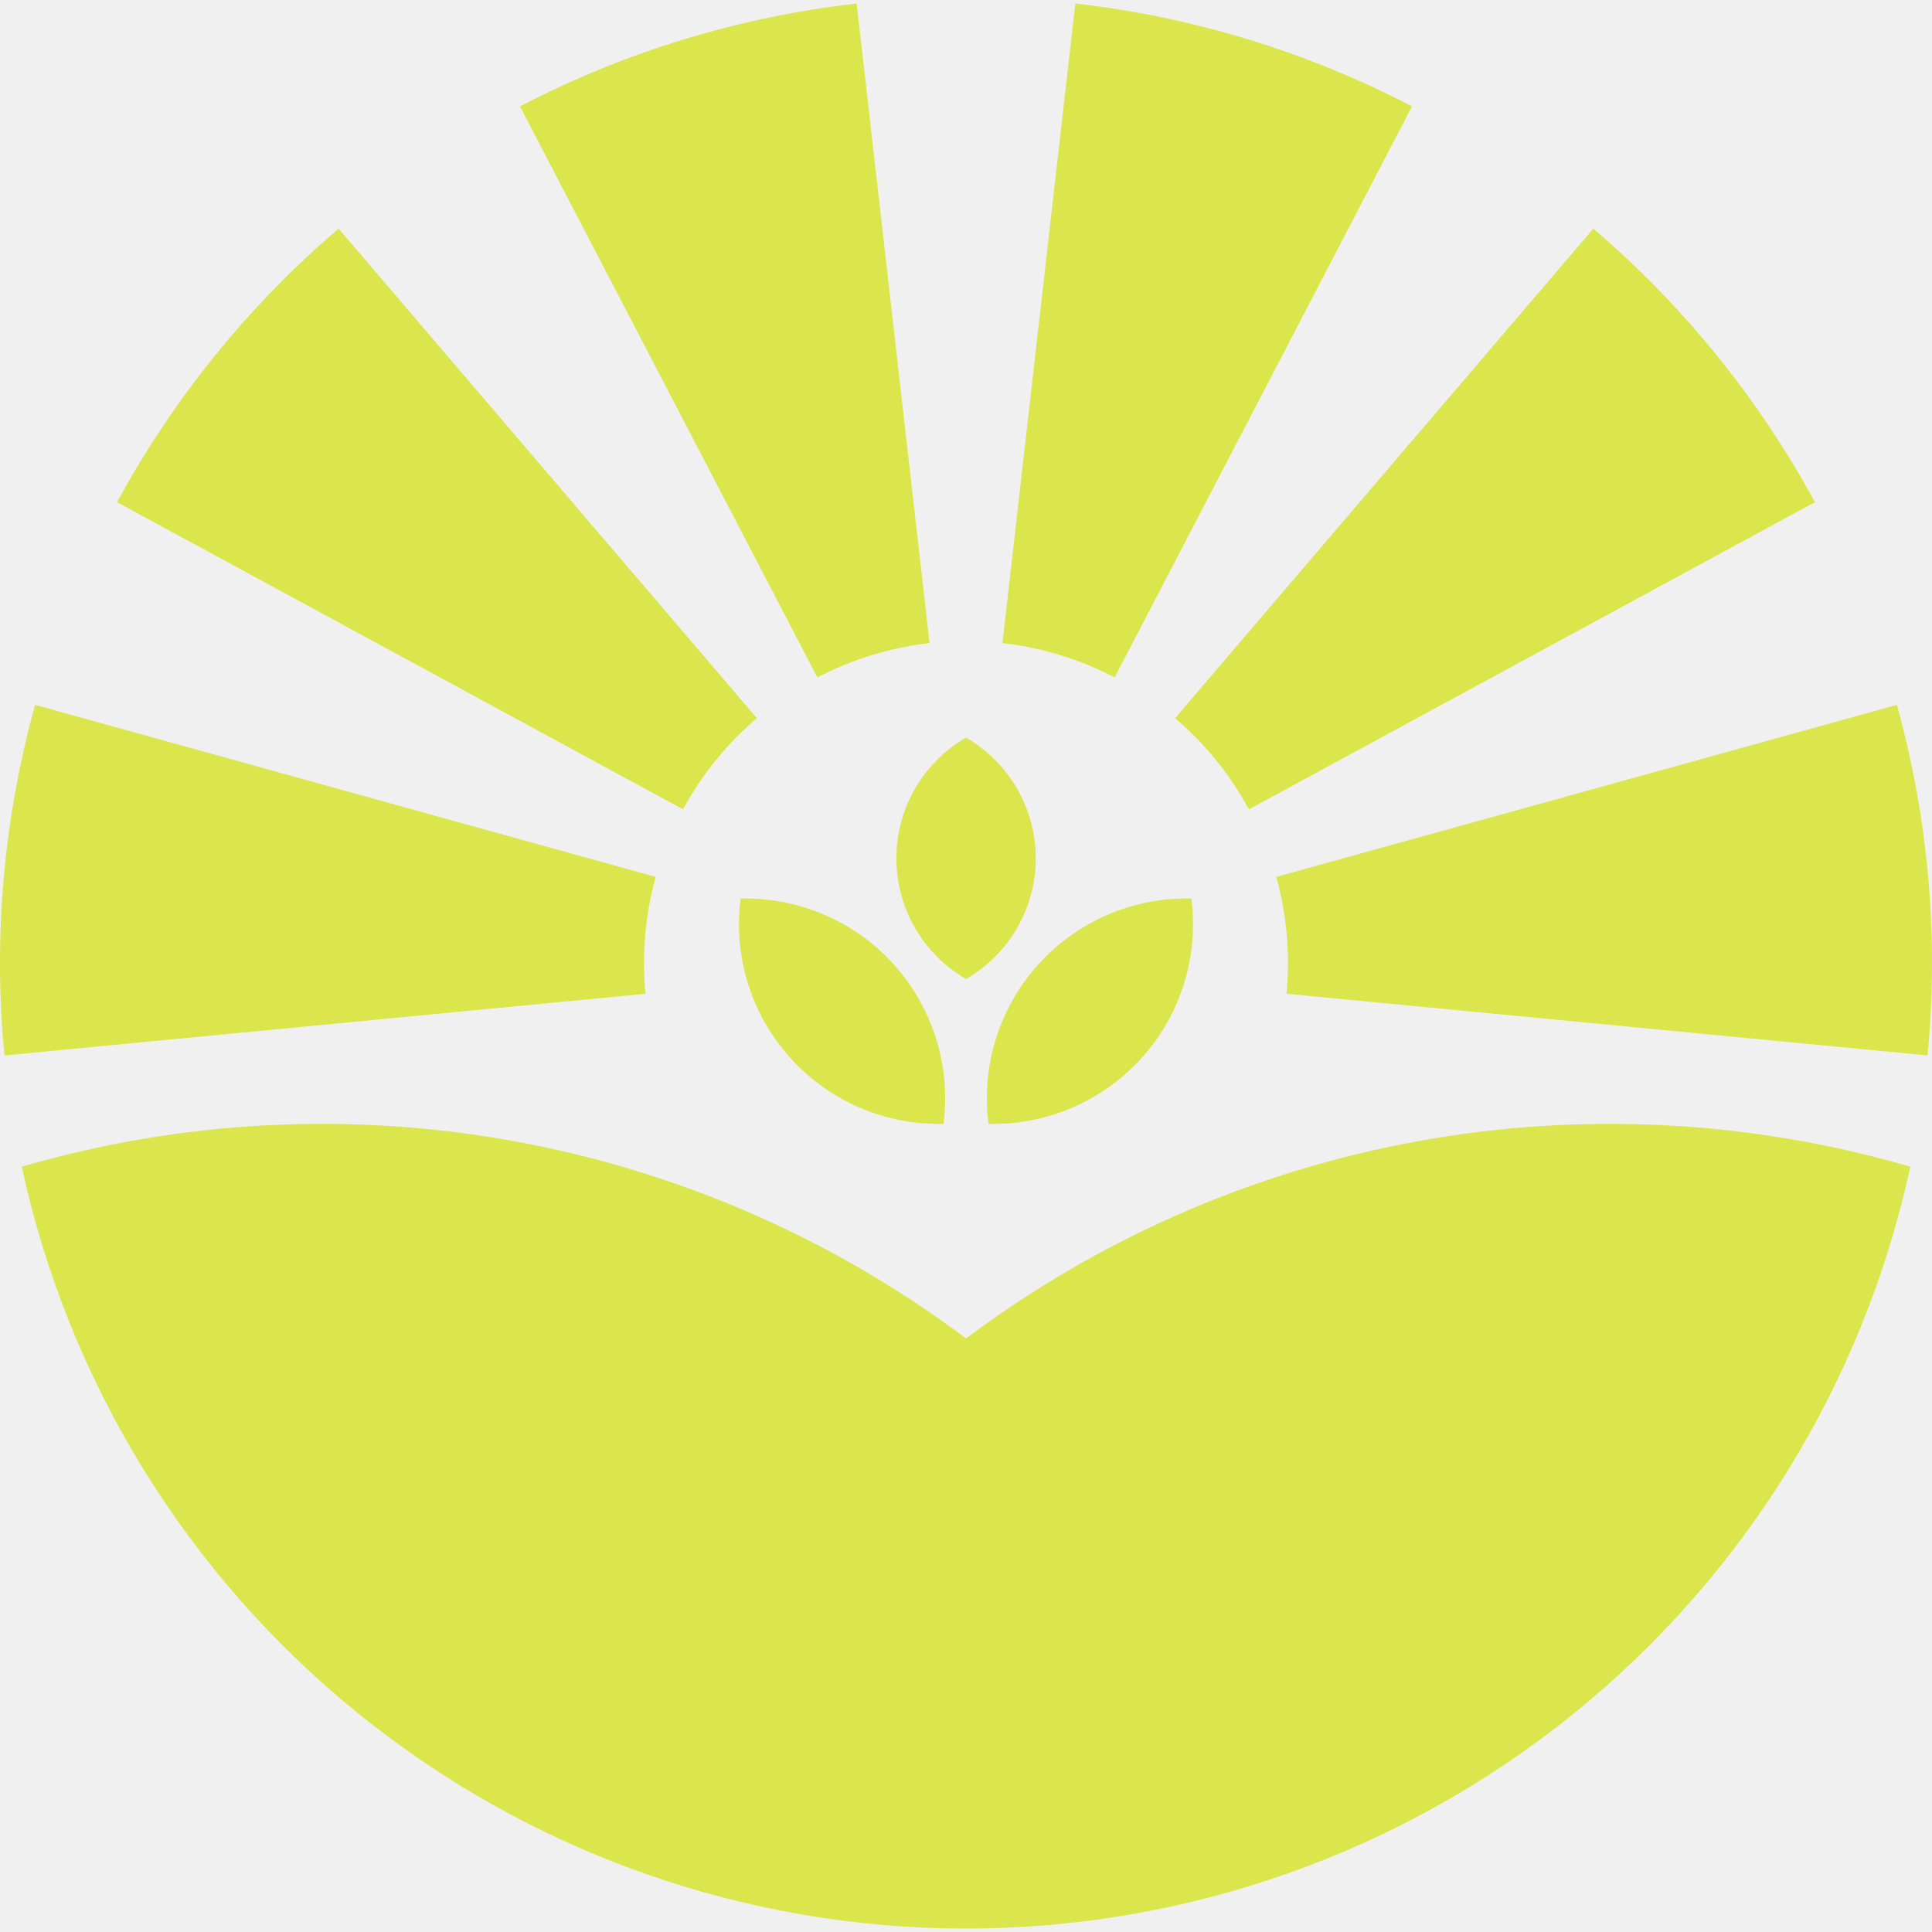
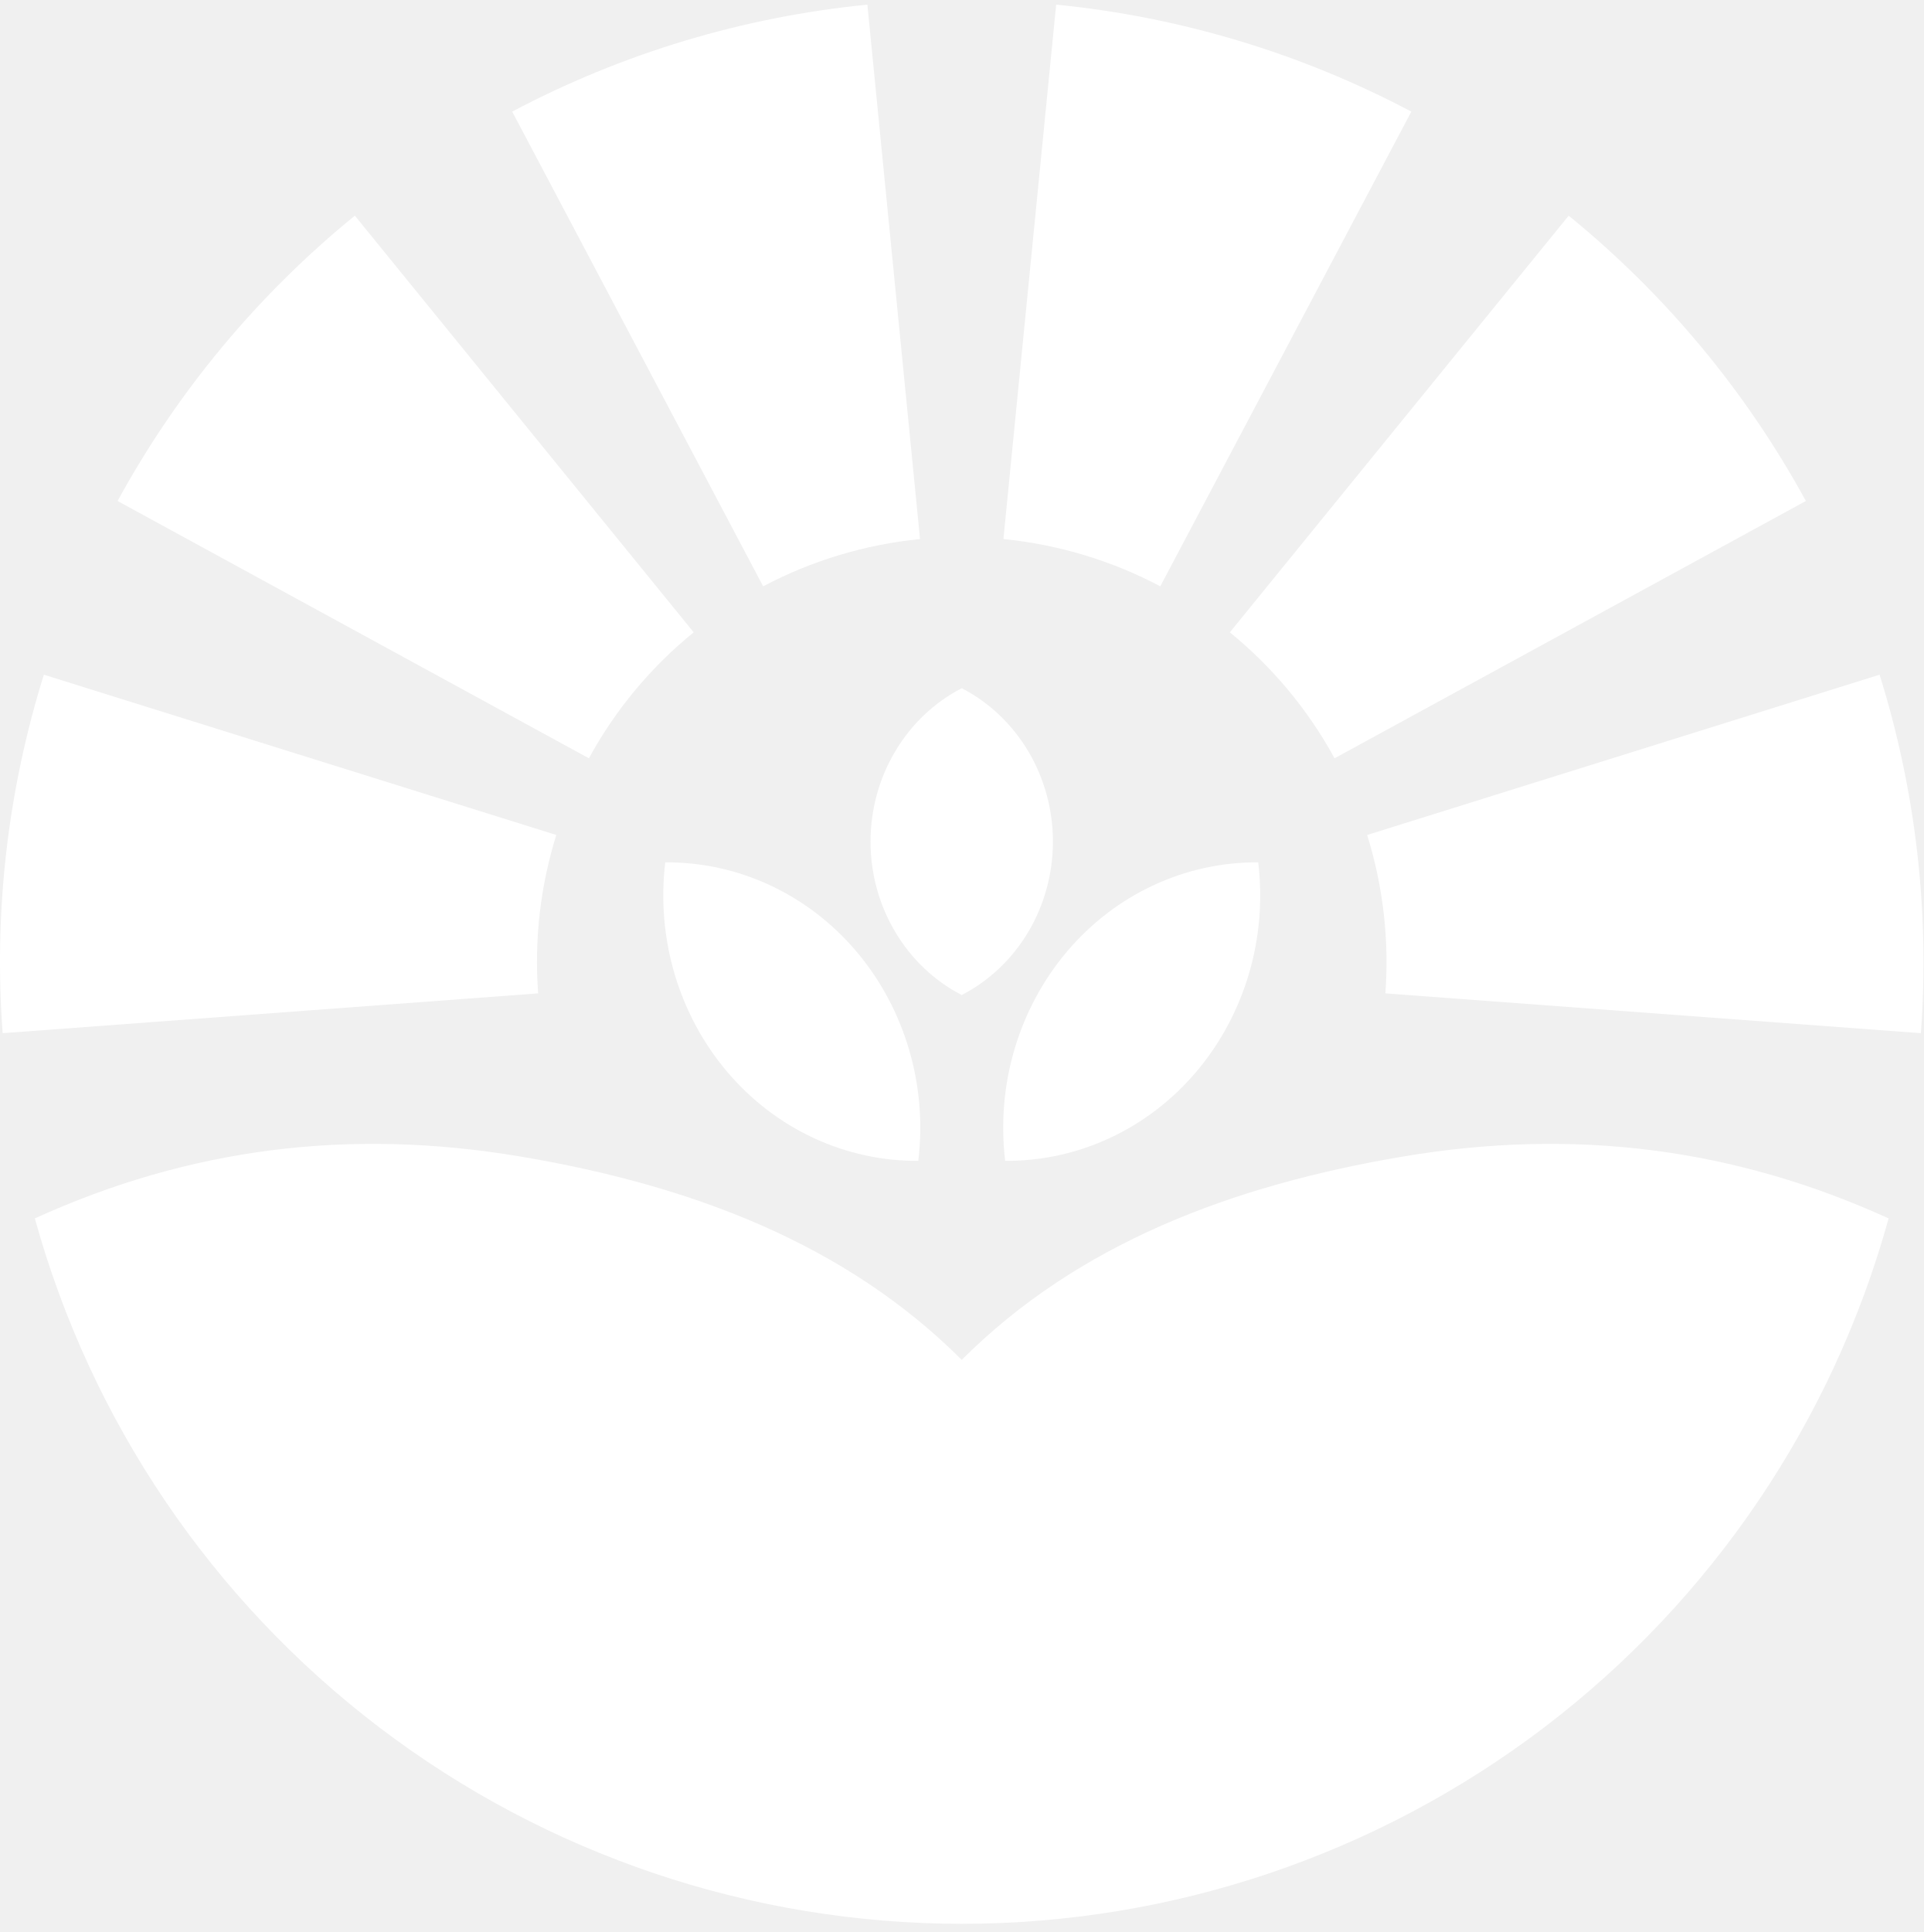
- <svg xmlns="http://www.w3.org/2000/svg" viewBox="0 0 56 56" fill="none" aria-hidden="true">
-   <g fill="#DBE64C">
-     <path d="M29.056 18.64L31.169 0.101C34.577 0.489 37.886 1.5 40.928 3.083L32.309 19.634C31.295 19.107 30.192 18.77 29.056 18.64Z" />
-     <path d="M23.691 19.634L15.071 3.083C18.114 1.5 21.422 0.489 24.831 0.101L26.944 18.64C25.808 18.77 24.705 19.107 23.691 19.634Z" />
-     <path d="M34.06 20.816L46.183 6.627C48.792 8.854 50.969 11.541 52.606 14.555L36.201 23.459C35.655 22.454 34.929 21.558 34.06 20.816Z" />
-     <path d="M19.797 23.459L3.392 14.555C5.029 11.541 7.206 8.854 9.815 6.627L21.938 20.816C21.069 21.558 20.343 22.454 19.797 23.459Z" />
-     <path d="M36.994 25.417L54.982 20.431C55.898 23.735 56.2 27.18 55.871 30.593L37.29 28.805C37.4 27.667 37.299 26.519 36.994 25.417Z" />
-     <path d="M18.71 28.805L0.129 30.593C-0.2 27.18 0.102 23.735 1.018 20.431L19.006 25.417C18.701 26.519 18.601 27.667 18.71 28.805Z" />
-     <path d="M0.631 33.817C1.981 40.07 5.434 45.672 10.414 49.69C15.394 53.708 21.601 55.9 28.001 55.9C34.401 55.9 40.608 53.708 45.588 49.69C50.568 45.672 54.02 40.07 55.371 33.817C50.735 32.467 45.849 32.214 41.098 33.078C36.348 33.942 31.864 35.899 28.001 38.795C24.138 35.899 19.654 33.942 14.903 33.078C10.153 32.214 5.266 32.467 0.631 33.817Z" />
-     <path d="M28.002 21.38C27.387 21.735 26.877 22.244 26.522 22.859C26.168 23.473 25.981 24.169 25.981 24.879C25.981 25.588 26.168 26.284 26.522 26.898C26.877 27.513 27.387 28.023 28.002 28.377C28.616 28.023 29.126 27.513 29.481 26.898C29.835 26.284 30.022 25.588 30.022 24.879C30.022 24.169 29.835 23.473 29.481 22.859C29.126 22.244 28.616 21.735 28.002 21.38Z" />
-     <path d="M27.348 32.575C26.513 32.596 25.684 32.435 24.917 32.104C24.15 31.774 23.464 31.282 22.906 30.661C22.347 30.041 21.929 29.307 21.681 28.51C21.433 27.713 21.36 26.872 21.468 26.045C22.302 26.025 23.131 26.185 23.898 26.516C24.665 26.846 25.351 27.338 25.91 27.959C26.468 28.579 26.886 29.313 27.134 30.11C27.382 30.907 27.455 31.748 27.348 32.575Z" />
-     <path d="M34.533 26.045C34.641 26.872 34.568 27.713 34.319 28.51C34.071 29.307 33.654 30.041 33.095 30.661C32.536 31.282 31.85 31.774 31.083 32.104C30.317 32.435 29.488 32.596 28.653 32.575C28.545 31.748 28.618 30.907 28.866 30.11C29.114 29.313 29.532 28.579 30.091 27.959C30.649 27.338 31.336 26.846 32.102 26.516C32.869 26.185 33.698 26.025 34.533 26.045Z" />
+ <svg xmlns="http://www.w3.org/2000/svg" viewBox="0 0 232 233" fill="none" aria-hidden="true">
+   <g fill="#FFFFFF">
+     <path d="M64.911 119.8C64.431 113.35 65.171 106.87 67.101 100.7L5.291 81.37C0.921 95.34 -0.769 110 0.321 124.6L64.911 119.8Z" />
+     <path d="M71.031 91.45C74.221 85.61 78.511 80.45 83.671 76.26L42.801 26.01C31.121 35.52 21.401 47.2 14.181 60.42L71.031 91.45Z" />
+     <path d="M92.051 70.71C97.931 67.6 104.361 65.67 110.971 65.01L104.621 0.56C89.641 2.04 75.081 6.42 61.781 13.46L92.051 70.71Z" />
+     <path d="M121.031 65.01C127.651 65.67 134.071 67.6 139.951 70.71L170.231 13.46C156.921 6.42 142.371 2.04 127.391 0.56L121.031 65.01Z" />
+     <path d="M148.341 76.26C153.491 80.45 157.781 85.61 160.971 91.45L217.821 60.42C210.601 47.2 200.891 35.52 189.211 26.01L148.341 76.26Z" />
+     <path d="M164.901 100.7C166.831 106.87 167.571 113.35 167.101 119.8L231.691 124.6C232.771 110 231.081 95.34 226.711 81.37L164.901 100.7Z" />
+     <path d="M80.241 104C79.701 108.53 80.081 113.12 81.371 117.48C82.661 121.83 84.821 125.85 87.711 129.26C90.601 132.67 94.151 135.39 98.131 137.24C102.111 139.09 106.411 140.03 110.761 140C111.311 135.47 110.921 130.88 109.631 126.52C108.341 122.17 106.181 118.15 103.291 114.74C100.401 111.33 96.851 108.61 92.871 106.76C88.901 104.91 84.591 103.97 80.241 104Z" />
+     <path d="M116.001 83C112.701 84.7 109.921 87.34 107.981 90.61C106.031 93.88 105.001 97.65 105.001 101.5C105.001 105.35 106.031 109.12 107.981 112.39C109.921 115.66 112.701 118.3 116.001 120C119.301 118.3 122.081 115.66 124.031 112.39C125.971 109.12 127.001 105.35 127.001 101.5C127.001 97.65 125.971 93.88 124.031 90.61C122.081 87.34 119.301 84.7 116.001 83Z" />
+     <path d="M151.761 104C152.311 108.53 151.921 113.12 150.631 117.48C149.341 121.83 147.181 125.85 144.291 129.26C141.401 132.67 137.851 135.39 133.871 137.24C129.901 139.09 125.591 140.03 121.241 140C120.701 135.47 121.081 130.88 122.371 126.52C123.661 122.17 125.821 118.15 128.711 114.74C131.601 111.33 135.151 108.61 139.131 106.76C143.101 104.91 147.411 103.97 151.761 104Z" />
+     <path d="M227.801 146.94C221.041 171.4 206.441 192.96 186.251 208.33C166.051 223.69 141.381 232.01 116.001 232.01C90.631 232.01 65.951 223.69 45.761 208.33C25.561 192.96 10.971 171.4 4.201 146.94C22.751 138.5 42.031 135.98 62.781 139.48C83.431 142.96 102.001 150 116.001 164C130.001 150 148.571 142.96 169.221 139.48C189.971 135.98 209.251 138.5 227.801 146.94Z" />
  </g>
</svg>
